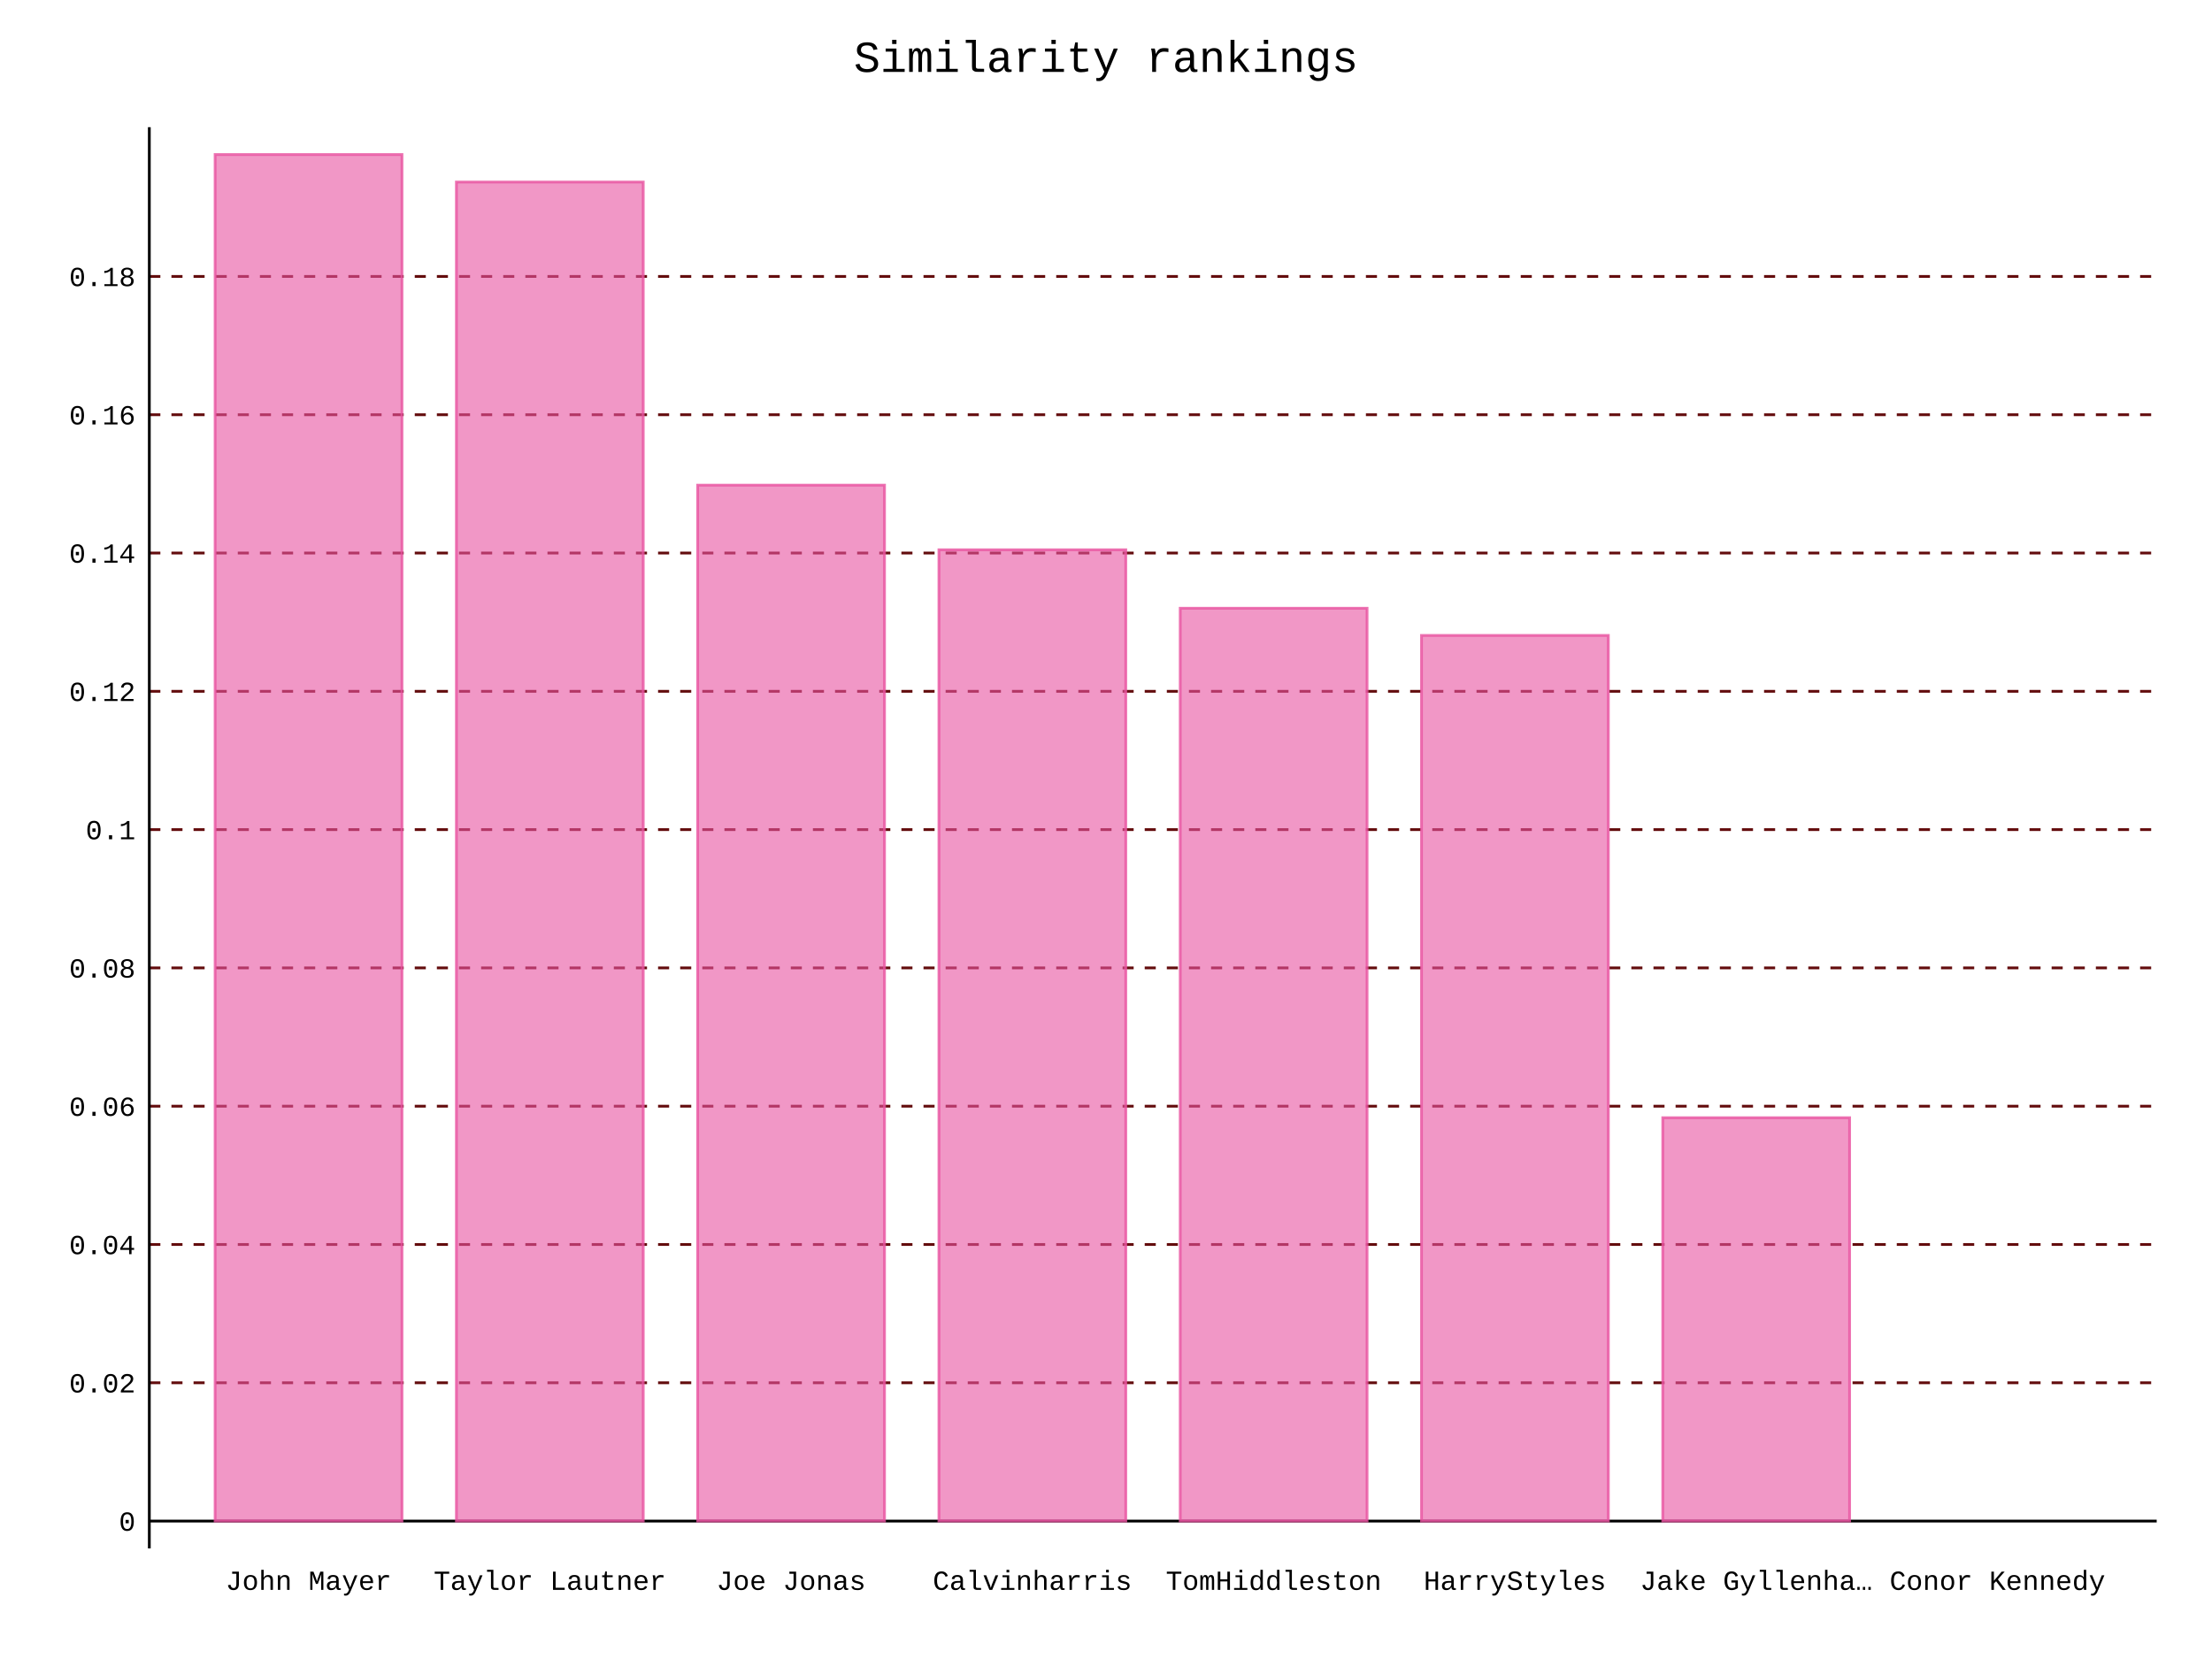
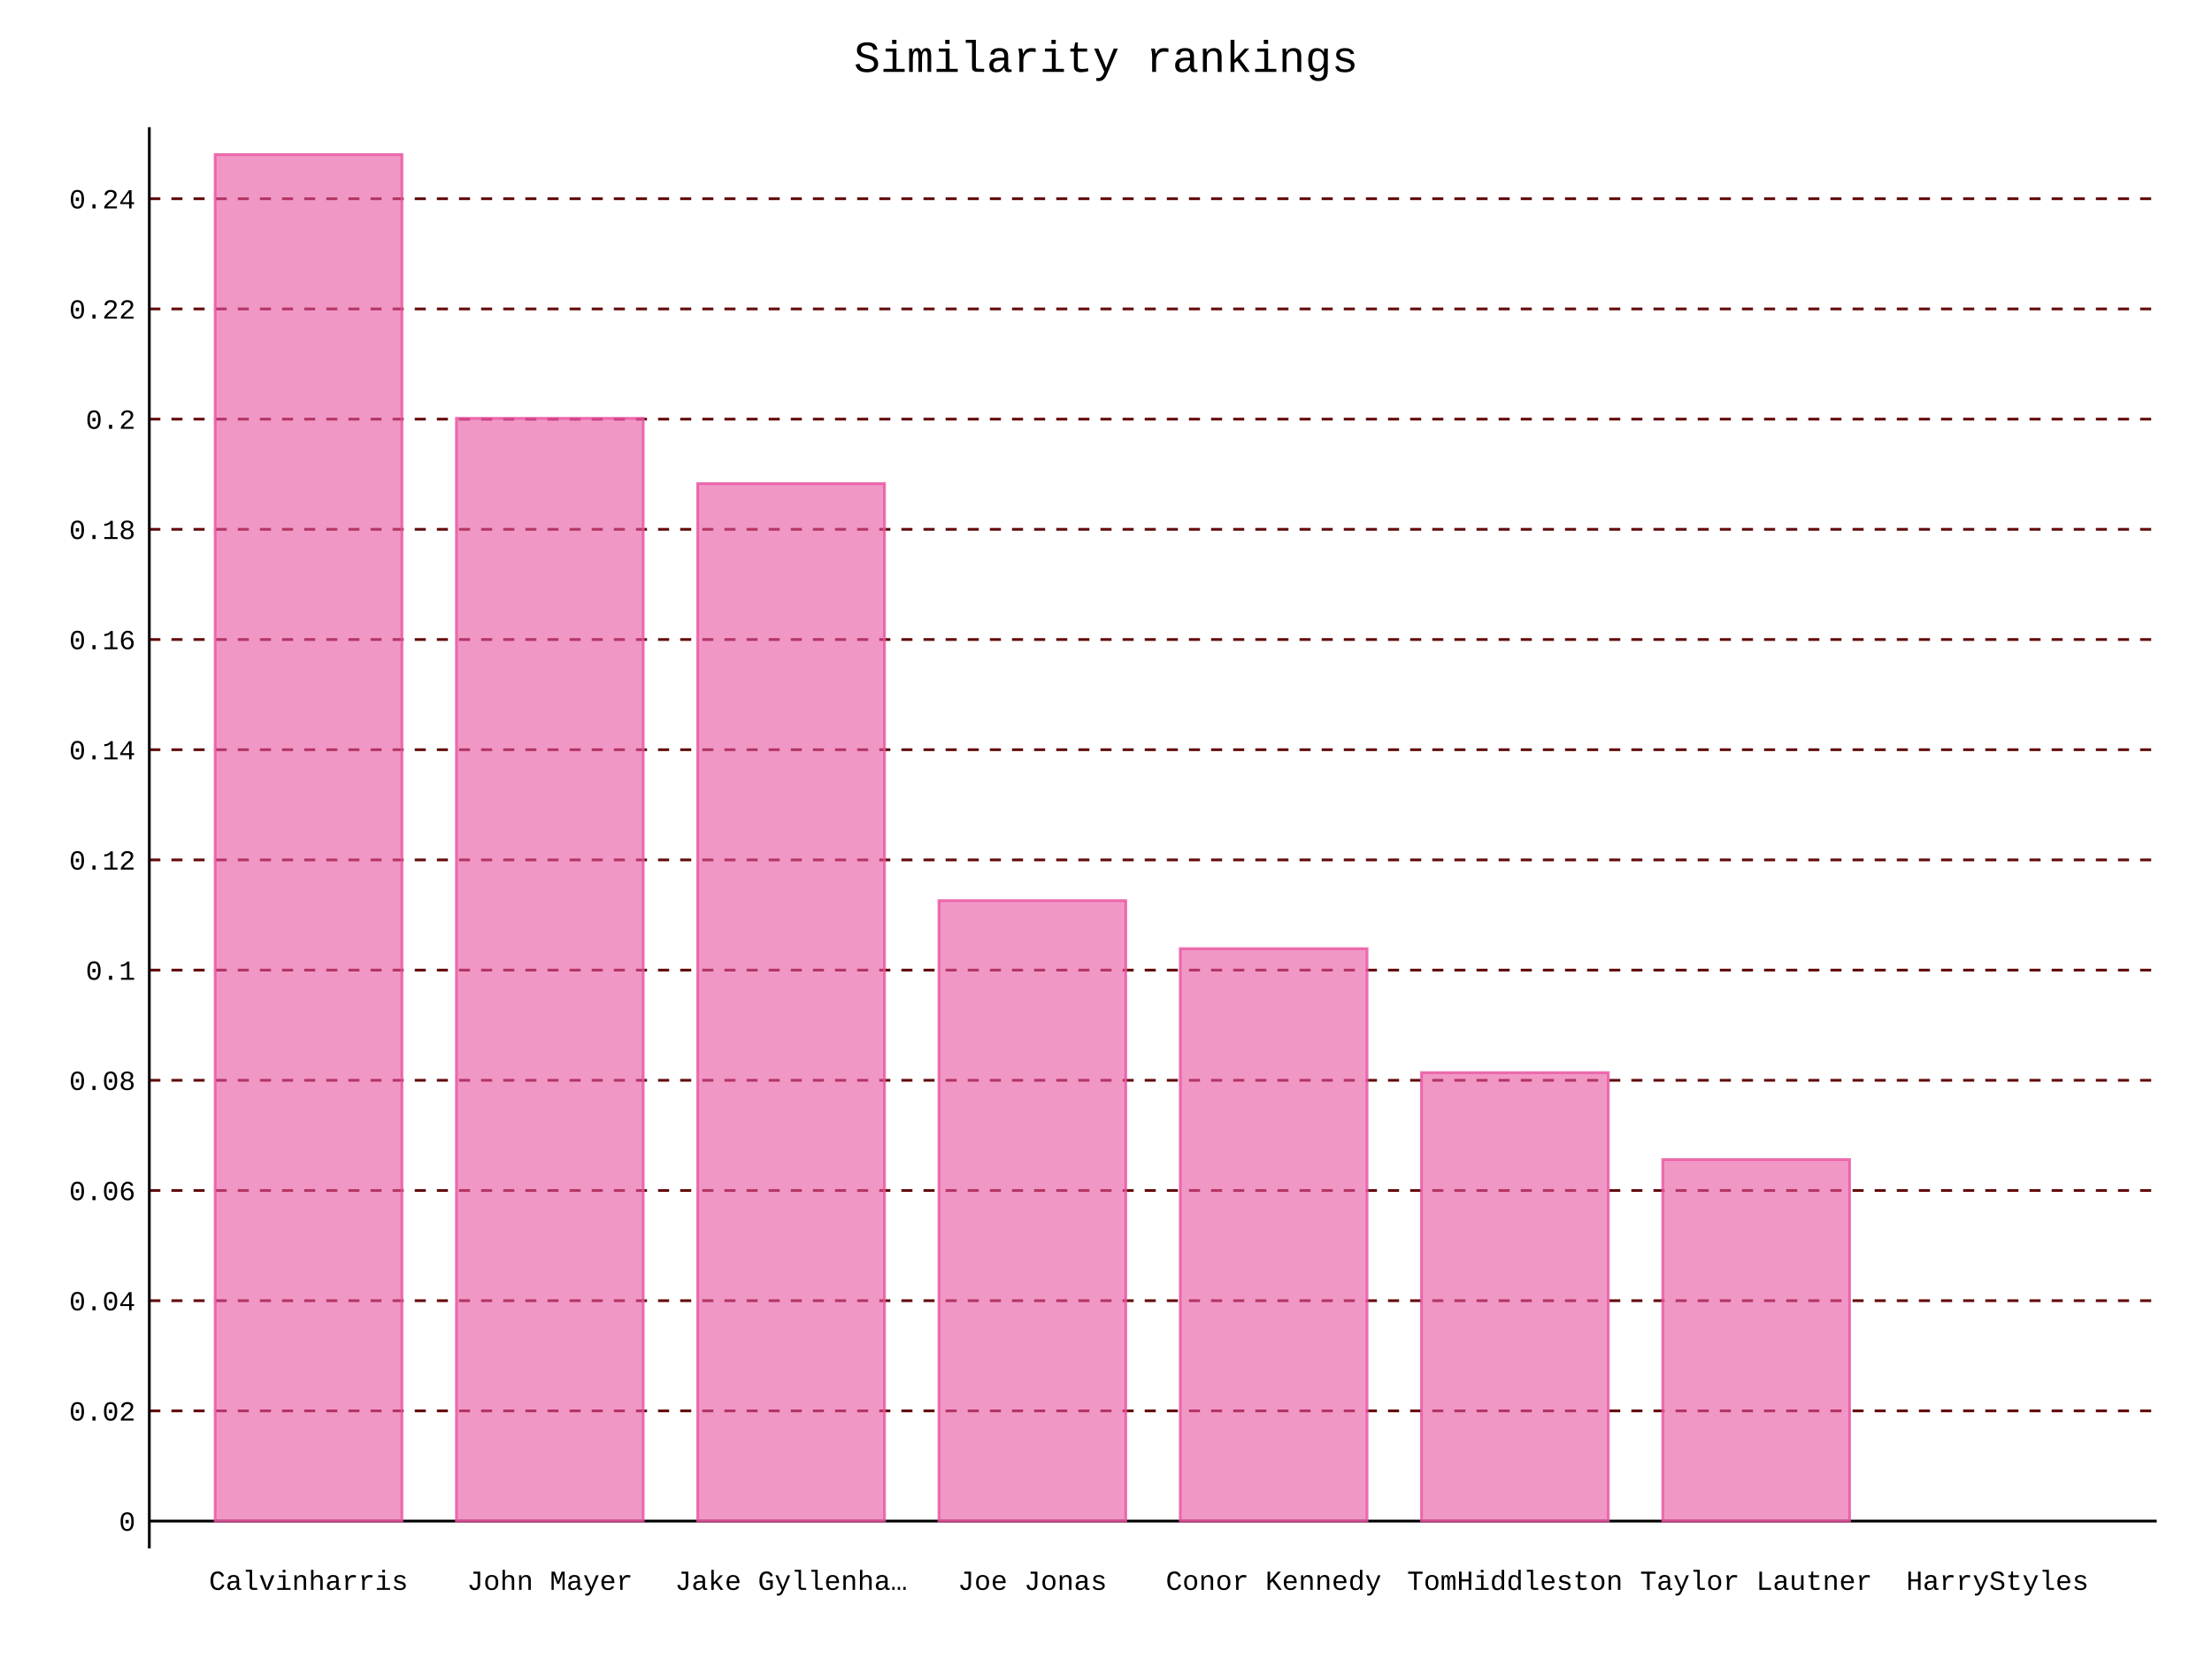
- <svg xmlns="http://www.w3.org/2000/svg" class="pygal-chart" id="chart-58e8b075-e846-4429-ba4e-7b8e19b84b33" viewBox="0 0 800 600">
+ <svg xmlns="http://www.w3.org/2000/svg" class="pygal-chart" id="chart-b3b6332b-5258-413c-9739-b107598db361" viewBox="0 0 800 600">
  <defs>
-     <style type="text/css">#chart-58e8b075-e846-4429-ba4e-7b8e19b84b33{-webkit-user-select:none;-webkit-font-smoothing:antialiased;font-family:Consolas,"Liberation Mono",Menlo,Courier,monospace}#chart-58e8b075-e846-4429-ba4e-7b8e19b84b33 .title{font-family:Consolas,"Liberation Mono",Menlo,Courier,monospace;font-size:16px}#chart-58e8b075-e846-4429-ba4e-7b8e19b84b33 .legends .legend text{font-family:Consolas,"Liberation Mono",Menlo,Courier,monospace;font-size:14px}#chart-58e8b075-e846-4429-ba4e-7b8e19b84b33 .axis text{font-family:Consolas,"Liberation Mono",Menlo,Courier,monospace;font-size:10px}#chart-58e8b075-e846-4429-ba4e-7b8e19b84b33 .axis text.major{font-family:Consolas,"Liberation Mono",Menlo,Courier,monospace;font-size:10px}#chart-58e8b075-e846-4429-ba4e-7b8e19b84b33 .text-overlay text.value{font-family:Consolas,"Liberation Mono",Menlo,Courier,monospace;font-size:16px}#chart-58e8b075-e846-4429-ba4e-7b8e19b84b33 .text-overlay text.label{font-family:Consolas,"Liberation Mono",Menlo,Courier,monospace;font-size:10px}#chart-58e8b075-e846-4429-ba4e-7b8e19b84b33 .tooltip{font-family:Consolas,"Liberation Mono",Menlo,Courier,monospace;font-size:14px}#chart-58e8b075-e846-4429-ba4e-7b8e19b84b33 text.no_data{font-family:Consolas,"Liberation Mono",Menlo,Courier,monospace;font-size:64px}
- #chart-58e8b075-e846-4429-ba4e-7b8e19b84b33{background-color:transparent}#chart-58e8b075-e846-4429-ba4e-7b8e19b84b33 path,#chart-58e8b075-e846-4429-ba4e-7b8e19b84b33 line,#chart-58e8b075-e846-4429-ba4e-7b8e19b84b33 rect,#chart-58e8b075-e846-4429-ba4e-7b8e19b84b33 circle{-webkit-transition:400ms ease-in;-moz-transition:400ms ease-in;transition:400ms ease-in}#chart-58e8b075-e846-4429-ba4e-7b8e19b84b33 .graph &gt; .background{fill:transparent}#chart-58e8b075-e846-4429-ba4e-7b8e19b84b33 .plot &gt; .background{fill:transparent}#chart-58e8b075-e846-4429-ba4e-7b8e19b84b33 .graph{fill:#000000}#chart-58e8b075-e846-4429-ba4e-7b8e19b84b33 text.no_data{fill:#000000}#chart-58e8b075-e846-4429-ba4e-7b8e19b84b33 .title{fill:#000000}#chart-58e8b075-e846-4429-ba4e-7b8e19b84b33 .legends .legend text{fill:#000000}#chart-58e8b075-e846-4429-ba4e-7b8e19b84b33 .legends .legend:hover text{fill:#000000}#chart-58e8b075-e846-4429-ba4e-7b8e19b84b33 .axis .line{stroke:#000000}#chart-58e8b075-e846-4429-ba4e-7b8e19b84b33 .axis .guide.line{stroke:#630C0D}#chart-58e8b075-e846-4429-ba4e-7b8e19b84b33 .axis .major.line{stroke:#000000}#chart-58e8b075-e846-4429-ba4e-7b8e19b84b33 .axis text.major{fill:#000000}#chart-58e8b075-e846-4429-ba4e-7b8e19b84b33 .axis.y .guides:hover .guide.line,#chart-58e8b075-e846-4429-ba4e-7b8e19b84b33 .line-graph .axis.x .guides:hover .guide.line,#chart-58e8b075-e846-4429-ba4e-7b8e19b84b33 .stackedline-graph .axis.x .guides:hover .guide.line,#chart-58e8b075-e846-4429-ba4e-7b8e19b84b33 .xy-graph .axis.x .guides:hover .guide.line{stroke:#000000}#chart-58e8b075-e846-4429-ba4e-7b8e19b84b33 .axis .guides:hover text{fill:#000000}#chart-58e8b075-e846-4429-ba4e-7b8e19b84b33 .reactive{fill-opacity:.6;stroke-opacity:.8}#chart-58e8b075-e846-4429-ba4e-7b8e19b84b33 .ci{stroke:#000000}#chart-58e8b075-e846-4429-ba4e-7b8e19b84b33 .reactive.active,#chart-58e8b075-e846-4429-ba4e-7b8e19b84b33 .active .reactive{fill-opacity:.9;stroke-opacity:.9;stroke-width:4}#chart-58e8b075-e846-4429-ba4e-7b8e19b84b33 .ci .reactive.active{stroke-width:1.5}#chart-58e8b075-e846-4429-ba4e-7b8e19b84b33 .series text{fill:#000000}#chart-58e8b075-e846-4429-ba4e-7b8e19b84b33 .tooltip rect{fill:transparent;stroke:#000000;-webkit-transition:opacity 400ms ease-in;-moz-transition:opacity 400ms ease-in;transition:opacity 400ms ease-in}#chart-58e8b075-e846-4429-ba4e-7b8e19b84b33 .tooltip .label{fill:#000000}#chart-58e8b075-e846-4429-ba4e-7b8e19b84b33 .tooltip .label{fill:#000000}#chart-58e8b075-e846-4429-ba4e-7b8e19b84b33 .tooltip .legend{font-size:.8em;fill:#630C0D}#chart-58e8b075-e846-4429-ba4e-7b8e19b84b33 .tooltip .x_label{font-size:.6em;fill:#000000}#chart-58e8b075-e846-4429-ba4e-7b8e19b84b33 .tooltip .xlink{font-size:.5em;text-decoration:underline}#chart-58e8b075-e846-4429-ba4e-7b8e19b84b33 .tooltip .value{font-size:1.5em}#chart-58e8b075-e846-4429-ba4e-7b8e19b84b33 .bound{font-size:.5em}#chart-58e8b075-e846-4429-ba4e-7b8e19b84b33 .max-value{font-size:.75em;fill:#630C0D}#chart-58e8b075-e846-4429-ba4e-7b8e19b84b33 .map-element{fill:transparent;stroke:#630C0D !important}#chart-58e8b075-e846-4429-ba4e-7b8e19b84b33 .map-element .reactive{fill-opacity:inherit;stroke-opacity:inherit}#chart-58e8b075-e846-4429-ba4e-7b8e19b84b33 .color-0,#chart-58e8b075-e846-4429-ba4e-7b8e19b84b33 .color-0 a:visited{stroke:#E853A0;fill:#E853A0}#chart-58e8b075-e846-4429-ba4e-7b8e19b84b33 .text-overlay .color-0 text{fill:black}
- #chart-58e8b075-e846-4429-ba4e-7b8e19b84b33 text.no_data{text-anchor:middle}#chart-58e8b075-e846-4429-ba4e-7b8e19b84b33 .guide.line{fill:none}#chart-58e8b075-e846-4429-ba4e-7b8e19b84b33 .centered{text-anchor:middle}#chart-58e8b075-e846-4429-ba4e-7b8e19b84b33 .title{text-anchor:middle}#chart-58e8b075-e846-4429-ba4e-7b8e19b84b33 .legends .legend text{fill-opacity:1}#chart-58e8b075-e846-4429-ba4e-7b8e19b84b33 .axis.x text{text-anchor:middle}#chart-58e8b075-e846-4429-ba4e-7b8e19b84b33 .axis.x:not(.web) text[transform]{text-anchor:start}#chart-58e8b075-e846-4429-ba4e-7b8e19b84b33 .axis.x:not(.web) text[transform].backwards{text-anchor:end}#chart-58e8b075-e846-4429-ba4e-7b8e19b84b33 .axis.y text{text-anchor:end}#chart-58e8b075-e846-4429-ba4e-7b8e19b84b33 .axis.y text[transform].backwards{text-anchor:start}#chart-58e8b075-e846-4429-ba4e-7b8e19b84b33 .axis.y2 text{text-anchor:start}#chart-58e8b075-e846-4429-ba4e-7b8e19b84b33 .axis.y2 text[transform].backwards{text-anchor:end}#chart-58e8b075-e846-4429-ba4e-7b8e19b84b33 .axis .guide.line{stroke-dasharray:4,4}#chart-58e8b075-e846-4429-ba4e-7b8e19b84b33 .axis .major.guide.line{stroke-dasharray:6,6}#chart-58e8b075-e846-4429-ba4e-7b8e19b84b33 .horizontal .axis.y .guide.line,#chart-58e8b075-e846-4429-ba4e-7b8e19b84b33 .horizontal .axis.y2 .guide.line,#chart-58e8b075-e846-4429-ba4e-7b8e19b84b33 .vertical .axis.x .guide.line{opacity:0}#chart-58e8b075-e846-4429-ba4e-7b8e19b84b33 .horizontal .axis.always_show .guide.line,#chart-58e8b075-e846-4429-ba4e-7b8e19b84b33 .vertical .axis.always_show .guide.line{opacity:1 !important}#chart-58e8b075-e846-4429-ba4e-7b8e19b84b33 .axis.y .guides:hover .guide.line,#chart-58e8b075-e846-4429-ba4e-7b8e19b84b33 .axis.y2 .guides:hover .guide.line,#chart-58e8b075-e846-4429-ba4e-7b8e19b84b33 .axis.x .guides:hover .guide.line{opacity:1}#chart-58e8b075-e846-4429-ba4e-7b8e19b84b33 .axis .guides:hover text{opacity:1}#chart-58e8b075-e846-4429-ba4e-7b8e19b84b33 .nofill{fill:none}#chart-58e8b075-e846-4429-ba4e-7b8e19b84b33 .subtle-fill{fill-opacity:.2}#chart-58e8b075-e846-4429-ba4e-7b8e19b84b33 .dot{stroke-width:1px;fill-opacity:1}#chart-58e8b075-e846-4429-ba4e-7b8e19b84b33 .dot.active{stroke-width:5px}#chart-58e8b075-e846-4429-ba4e-7b8e19b84b33 .dot.negative{fill:transparent}#chart-58e8b075-e846-4429-ba4e-7b8e19b84b33 text,#chart-58e8b075-e846-4429-ba4e-7b8e19b84b33 tspan{stroke:none !important}#chart-58e8b075-e846-4429-ba4e-7b8e19b84b33 .series text.active{opacity:1}#chart-58e8b075-e846-4429-ba4e-7b8e19b84b33 .tooltip rect{fill-opacity:.95;stroke-width:.5}#chart-58e8b075-e846-4429-ba4e-7b8e19b84b33 .tooltip text{fill-opacity:1}#chart-58e8b075-e846-4429-ba4e-7b8e19b84b33 .showable{visibility:hidden}#chart-58e8b075-e846-4429-ba4e-7b8e19b84b33 .showable.shown{visibility:visible}#chart-58e8b075-e846-4429-ba4e-7b8e19b84b33 .gauge-background{fill:rgba(229,229,229,1);stroke:none}#chart-58e8b075-e846-4429-ba4e-7b8e19b84b33 .bg-lines{stroke:transparent;stroke-width:2px}</style>
+     <style type="text/css">#chart-b3b6332b-5258-413c-9739-b107598db361{-webkit-user-select:none;-webkit-font-smoothing:antialiased;font-family:Consolas,"Liberation Mono",Menlo,Courier,monospace}#chart-b3b6332b-5258-413c-9739-b107598db361 .title{font-family:Consolas,"Liberation Mono",Menlo,Courier,monospace;font-size:16px}#chart-b3b6332b-5258-413c-9739-b107598db361 .legends .legend text{font-family:Consolas,"Liberation Mono",Menlo,Courier,monospace;font-size:14px}#chart-b3b6332b-5258-413c-9739-b107598db361 .axis text{font-family:Consolas,"Liberation Mono",Menlo,Courier,monospace;font-size:10px}#chart-b3b6332b-5258-413c-9739-b107598db361 .axis text.major{font-family:Consolas,"Liberation Mono",Menlo,Courier,monospace;font-size:10px}#chart-b3b6332b-5258-413c-9739-b107598db361 .text-overlay text.value{font-family:Consolas,"Liberation Mono",Menlo,Courier,monospace;font-size:16px}#chart-b3b6332b-5258-413c-9739-b107598db361 .text-overlay text.label{font-family:Consolas,"Liberation Mono",Menlo,Courier,monospace;font-size:10px}#chart-b3b6332b-5258-413c-9739-b107598db361 .tooltip{font-family:Consolas,"Liberation Mono",Menlo,Courier,monospace;font-size:14px}#chart-b3b6332b-5258-413c-9739-b107598db361 text.no_data{font-family:Consolas,"Liberation Mono",Menlo,Courier,monospace;font-size:64px}
+ #chart-b3b6332b-5258-413c-9739-b107598db361{background-color:transparent}#chart-b3b6332b-5258-413c-9739-b107598db361 path,#chart-b3b6332b-5258-413c-9739-b107598db361 line,#chart-b3b6332b-5258-413c-9739-b107598db361 rect,#chart-b3b6332b-5258-413c-9739-b107598db361 circle{-webkit-transition:400ms ease-in;-moz-transition:400ms ease-in;transition:400ms ease-in}#chart-b3b6332b-5258-413c-9739-b107598db361 .graph &gt; .background{fill:transparent}#chart-b3b6332b-5258-413c-9739-b107598db361 .plot &gt; .background{fill:transparent}#chart-b3b6332b-5258-413c-9739-b107598db361 .graph{fill:#000000}#chart-b3b6332b-5258-413c-9739-b107598db361 text.no_data{fill:#000000}#chart-b3b6332b-5258-413c-9739-b107598db361 .title{fill:#000000}#chart-b3b6332b-5258-413c-9739-b107598db361 .legends .legend text{fill:#000000}#chart-b3b6332b-5258-413c-9739-b107598db361 .legends .legend:hover text{fill:#000000}#chart-b3b6332b-5258-413c-9739-b107598db361 .axis .line{stroke:#000000}#chart-b3b6332b-5258-413c-9739-b107598db361 .axis .guide.line{stroke:#630C0D}#chart-b3b6332b-5258-413c-9739-b107598db361 .axis .major.line{stroke:#000000}#chart-b3b6332b-5258-413c-9739-b107598db361 .axis text.major{fill:#000000}#chart-b3b6332b-5258-413c-9739-b107598db361 .axis.y .guides:hover .guide.line,#chart-b3b6332b-5258-413c-9739-b107598db361 .line-graph .axis.x .guides:hover .guide.line,#chart-b3b6332b-5258-413c-9739-b107598db361 .stackedline-graph .axis.x .guides:hover .guide.line,#chart-b3b6332b-5258-413c-9739-b107598db361 .xy-graph .axis.x .guides:hover .guide.line{stroke:#000000}#chart-b3b6332b-5258-413c-9739-b107598db361 .axis .guides:hover text{fill:#000000}#chart-b3b6332b-5258-413c-9739-b107598db361 .reactive{fill-opacity:.6;stroke-opacity:.8}#chart-b3b6332b-5258-413c-9739-b107598db361 .ci{stroke:#000000}#chart-b3b6332b-5258-413c-9739-b107598db361 .reactive.active,#chart-b3b6332b-5258-413c-9739-b107598db361 .active .reactive{fill-opacity:.9;stroke-opacity:.9;stroke-width:4}#chart-b3b6332b-5258-413c-9739-b107598db361 .ci .reactive.active{stroke-width:1.5}#chart-b3b6332b-5258-413c-9739-b107598db361 .series text{fill:#000000}#chart-b3b6332b-5258-413c-9739-b107598db361 .tooltip rect{fill:transparent;stroke:#000000;-webkit-transition:opacity 400ms ease-in;-moz-transition:opacity 400ms ease-in;transition:opacity 400ms ease-in}#chart-b3b6332b-5258-413c-9739-b107598db361 .tooltip .label{fill:#000000}#chart-b3b6332b-5258-413c-9739-b107598db361 .tooltip .label{fill:#000000}#chart-b3b6332b-5258-413c-9739-b107598db361 .tooltip .legend{font-size:.8em;fill:#630C0D}#chart-b3b6332b-5258-413c-9739-b107598db361 .tooltip .x_label{font-size:.6em;fill:#000000}#chart-b3b6332b-5258-413c-9739-b107598db361 .tooltip .xlink{font-size:.5em;text-decoration:underline}#chart-b3b6332b-5258-413c-9739-b107598db361 .tooltip .value{font-size:1.5em}#chart-b3b6332b-5258-413c-9739-b107598db361 .bound{font-size:.5em}#chart-b3b6332b-5258-413c-9739-b107598db361 .max-value{font-size:.75em;fill:#630C0D}#chart-b3b6332b-5258-413c-9739-b107598db361 .map-element{fill:transparent;stroke:#630C0D !important}#chart-b3b6332b-5258-413c-9739-b107598db361 .map-element .reactive{fill-opacity:inherit;stroke-opacity:inherit}#chart-b3b6332b-5258-413c-9739-b107598db361 .color-0,#chart-b3b6332b-5258-413c-9739-b107598db361 .color-0 a:visited{stroke:#E853A0;fill:#E853A0}#chart-b3b6332b-5258-413c-9739-b107598db361 .text-overlay .color-0 text{fill:black}
+ #chart-b3b6332b-5258-413c-9739-b107598db361 text.no_data{text-anchor:middle}#chart-b3b6332b-5258-413c-9739-b107598db361 .guide.line{fill:none}#chart-b3b6332b-5258-413c-9739-b107598db361 .centered{text-anchor:middle}#chart-b3b6332b-5258-413c-9739-b107598db361 .title{text-anchor:middle}#chart-b3b6332b-5258-413c-9739-b107598db361 .legends .legend text{fill-opacity:1}#chart-b3b6332b-5258-413c-9739-b107598db361 .axis.x text{text-anchor:middle}#chart-b3b6332b-5258-413c-9739-b107598db361 .axis.x:not(.web) text[transform]{text-anchor:start}#chart-b3b6332b-5258-413c-9739-b107598db361 .axis.x:not(.web) text[transform].backwards{text-anchor:end}#chart-b3b6332b-5258-413c-9739-b107598db361 .axis.y text{text-anchor:end}#chart-b3b6332b-5258-413c-9739-b107598db361 .axis.y text[transform].backwards{text-anchor:start}#chart-b3b6332b-5258-413c-9739-b107598db361 .axis.y2 text{text-anchor:start}#chart-b3b6332b-5258-413c-9739-b107598db361 .axis.y2 text[transform].backwards{text-anchor:end}#chart-b3b6332b-5258-413c-9739-b107598db361 .axis .guide.line{stroke-dasharray:4,4}#chart-b3b6332b-5258-413c-9739-b107598db361 .axis .major.guide.line{stroke-dasharray:6,6}#chart-b3b6332b-5258-413c-9739-b107598db361 .horizontal .axis.y .guide.line,#chart-b3b6332b-5258-413c-9739-b107598db361 .horizontal .axis.y2 .guide.line,#chart-b3b6332b-5258-413c-9739-b107598db361 .vertical .axis.x .guide.line{opacity:0}#chart-b3b6332b-5258-413c-9739-b107598db361 .horizontal .axis.always_show .guide.line,#chart-b3b6332b-5258-413c-9739-b107598db361 .vertical .axis.always_show .guide.line{opacity:1 !important}#chart-b3b6332b-5258-413c-9739-b107598db361 .axis.y .guides:hover .guide.line,#chart-b3b6332b-5258-413c-9739-b107598db361 .axis.y2 .guides:hover .guide.line,#chart-b3b6332b-5258-413c-9739-b107598db361 .axis.x .guides:hover .guide.line{opacity:1}#chart-b3b6332b-5258-413c-9739-b107598db361 .axis .guides:hover text{opacity:1}#chart-b3b6332b-5258-413c-9739-b107598db361 .nofill{fill:none}#chart-b3b6332b-5258-413c-9739-b107598db361 .subtle-fill{fill-opacity:.2}#chart-b3b6332b-5258-413c-9739-b107598db361 .dot{stroke-width:1px;fill-opacity:1}#chart-b3b6332b-5258-413c-9739-b107598db361 .dot.active{stroke-width:5px}#chart-b3b6332b-5258-413c-9739-b107598db361 .dot.negative{fill:transparent}#chart-b3b6332b-5258-413c-9739-b107598db361 text,#chart-b3b6332b-5258-413c-9739-b107598db361 tspan{stroke:none !important}#chart-b3b6332b-5258-413c-9739-b107598db361 .series text.active{opacity:1}#chart-b3b6332b-5258-413c-9739-b107598db361 .tooltip rect{fill-opacity:.95;stroke-width:.5}#chart-b3b6332b-5258-413c-9739-b107598db361 .tooltip text{fill-opacity:1}#chart-b3b6332b-5258-413c-9739-b107598db361 .showable{visibility:hidden}#chart-b3b6332b-5258-413c-9739-b107598db361 .showable.shown{visibility:visible}#chart-b3b6332b-5258-413c-9739-b107598db361 .gauge-background{fill:rgba(229,229,229,1);stroke:none}#chart-b3b6332b-5258-413c-9739-b107598db361 .bg-lines{stroke:transparent;stroke-width:2px}</style>
  </defs>
  <g class="graph bar-graph vertical">
    <rect class="background" height="600" width="800" x="0" y="0" />
    <g class="plot" transform="translate(54, 46)">
      <rect class="background" height="514" width="726.0" x="0" y="0" />
      <g class="axis y always_show">
        <g class="guides">
          <path class="axis major line" d="M0 504.115 h726" />
          <text class="major" x="-5" y="507.615">0</text>
        </g>
        <g class="guides">
-           <path class="guide line" d="M0 454.1 h726" />
-           <text class="" x="-5" y="457.6">0.02</text>
+           <path class="guide line" d="M0 464.262 h726" />
+           <text class="" x="-5" y="467.762">0.02</text>
        </g>
        <g class="guides">
-           <path class="guide line" d="M0 404.085 h726" />
-           <text class="" x="-5" y="407.585">0.04</text>
+           <path class="guide line" d="M0 424.409 h726" />
+           <text class="" x="-5" y="427.909">0.04</text>
        </g>
        <g class="guides">
-           <path class="guide line" d="M0 354.07 h726" />
-           <text class="" x="-5" y="357.57">0.06</text>
+           <path class="guide line" d="M0 384.556 h726" />
+           <text class="" x="-5" y="388.056">0.06</text>
        </g>
        <g class="guides">
-           <path class="guide line" d="M0 304.054 h726" />
-           <text class="" x="-5" y="307.554">0.08</text>
+           <path class="guide line" d="M0 344.703 h726" />
+           <text class="" x="-5" y="348.203">0.08</text>
        </g>
        <g class="guides">
-           <path class="guide line" d="M0 254.039 h726" />
-           <text class="" x="-5" y="257.539">0.1</text>
+           <path class="guide line" d="M0 304.85 h726" />
+           <text class="" x="-5" y="308.35">0.1</text>
        </g>
        <g class="guides">
-           <path class="guide line" d="M0 204.024 h726" />
-           <text class="" x="-5" y="207.524">0.12</text>
+           <path class="guide line" d="M0 264.996 h726" />
+           <text class="" x="-5" y="268.496">0.12</text>
        </g>
        <g class="guides">
-           <path class="guide line" d="M0 154.009 h726" />
-           <text class="" x="-5" y="157.509">0.14</text>
+           <path class="guide line" d="M0 225.143 h726" />
+           <text class="" x="-5" y="228.643">0.14</text>
        </g>
        <g class="guides">
-           <path class="guide line" d="M0 103.994 h726" />
-           <text class="" x="-5" y="107.494">0.16</text>
+           <path class="guide line" d="M0 185.29 h726" />
+           <text class="" x="-5" y="188.79">0.16</text>
        </g>
        <g class="guides">
-           <path class="guide line" d="M0 53.978 h726" />
-           <text class="" x="-5" y="57.478">0.18</text>
+           <path class="guide line" d="M0 145.437 h726" />
+           <text class="" x="-5" y="148.937">0.18</text>
+         </g>
+         <g class="guides">
+           <path class="guide line" d="M0 105.584 h726" />
+           <text class="" x="-5" y="109.084">0.2</text>
+         </g>
+         <g class="guides">
+           <path class="guide line" d="M0 65.731 h726" />
+           <text class="" x="-5" y="69.231">0.22</text>
+         </g>
+         <g class="guides">
+           <path class="guide line" d="M0 25.877 h726" />
+           <text class="" x="-5" y="29.377">0.24</text>
        </g>
      </g>
      <g class="axis x">
        <path class="line" d="M0 0 v514" />
        <g class="guides">
          <path class="guide line" d="M57.591 0 v514" />
-           <text class="" x="57.591" y="529.0">John Mayer</text>
+           <text class="" x="57.591" y="529.0">Calvinharris</text>
        </g>
        <g class="guides">
          <path class="guide line" d="M144.851 0 v514" />
-           <text class="" x="144.851" y="529.0">Taylor Lautner</text>
+           <text class="" x="144.851" y="529.0">John Mayer</text>
        </g>
        <g class="guides">
          <path class="guide line" d="M232.111 0 v514" />
-           <text class="" x="232.111" y="529.0">Joe Jonas</text>
+           <text class="" x="232.111" y="529.0">Jake Gyllenha…</text>
        </g>
        <g class="guides">
          <path class="guide line" d="M319.37 0 v514" />
-           <text class="" x="319.37" y="529.0">Calvinharris</text>
+           <text class="" x="319.37" y="529.0">Joe Jonas</text>
        </g>
        <g class="guides">
          <path class="guide line" d="M406.63 0 v514" />
-           <text class="" x="406.63" y="529.0">TomHiddleston</text>
+           <text class="" x="406.63" y="529.0">Conor Kennedy</text>
        </g>
        <g class="guides">
          <path class="guide line" d="M493.889 0 v514" />
-           <text class="" x="493.889" y="529.0">HarryStyles</text>
+           <text class="" x="493.889" y="529.0">TomHiddleston</text>
        </g>
        <g class="guides">
          <path class="guide line" d="M581.149 0 v514" />
-           <text class="" x="581.149" y="529.0">Jake Gyllenha…</text>
+           <text class="" x="581.149" y="529.0">Taylor Lautner</text>
        </g>
        <g class="guides">
          <path class="guide line" d="M668.409 0 v514" />
-           <text class="" x="668.409" y="529.0">Conor Kennedy</text>
+           <text class="" x="668.409" y="529.0">HarryStyles</text>
        </g>
      </g>
      <g class="series serie-0 color-0">
        <g class="bars">
          <g class="bar">
            <rect class="rect reactive tooltip-trigger" height="494.231" rx="0" ry="0" width="67.574" x="23.804" y="9.885" />
          </g>
          <g class="bar">
-             <rect class="rect reactive tooltip-trigger" height="484.28" rx="0" ry="0" width="67.574" x="111.064" y="19.836" />
+             <rect class="rect reactive tooltip-trigger" height="398.833" rx="0" ry="0" width="67.574" x="111.064" y="105.283" />
          </g>
          <g class="bar">
-             <rect class="rect reactive tooltip-trigger" height="374.66" rx="0" ry="0" width="67.574" x="198.324" y="129.456" />
+             <rect class="rect reactive tooltip-trigger" height="375.218" rx="0" ry="0" width="67.574" x="198.324" y="128.897" />
          </g>
          <g class="bar">
-             <rect class="rect reactive tooltip-trigger" height="351.277" rx="0" ry="0" width="67.574" x="285.583" y="152.838" />
+             <rect class="rect reactive tooltip-trigger" height="224.415" rx="0" ry="0" width="67.574" x="285.583" y="279.701" />
          </g>
          <g class="bar">
-             <rect class="rect reactive tooltip-trigger" height="330.137" rx="0" ry="0" width="67.574" x="372.843" y="173.978" />
+             <rect class="rect reactive tooltip-trigger" height="207.031" rx="0" ry="0" width="67.574" x="372.843" y="297.085" />
          </g>
          <g class="bar">
-             <rect class="rect reactive tooltip-trigger" height="320.302" rx="0" ry="0" width="67.574" x="460.103" y="183.813" />
+             <rect class="rect reactive tooltip-trigger" height="162.186" rx="0" ry="0" width="67.574" x="460.103" y="341.929" />
          </g>
          <g class="bar">
-             <rect class="rect reactive tooltip-trigger" height="145.875" rx="0" ry="0" width="67.574" x="547.362" y="358.24" />
+             <rect class="rect reactive tooltip-trigger" height="130.745" rx="0" ry="0" width="67.574" x="547.362" y="373.37" />
          </g>
          <g class="bar">
            <rect class="rect reactive tooltip-trigger" height="0.0" rx="0" ry="0" width="67.574" x="634.622" y="504.115" />
          </g>
        </g>
      </g>
    </g>
    <g class="titles">
      <text class="title plot_title" x="400.0" y="26">Similarity rankings</text>
    </g>
    <g class="plot overlay" transform="translate(54, 46)">
      <g class="series serie-0 color-0" />
    </g>
    <g class="plot text-overlay" transform="translate(54, 46)">
      <g class="series serie-0 color-0" />
    </g>
    <g class="plot tooltip-overlay" transform="translate(54, 46)">
      <g class="tooltip" style="opacity: 0" transform="translate(0 0)">
        <rect class="tooltip-box" height="0" rx="0" ry="0" width="0" />
        <g class="text" />
      </g>
    </g>
  </g>
</svg>
